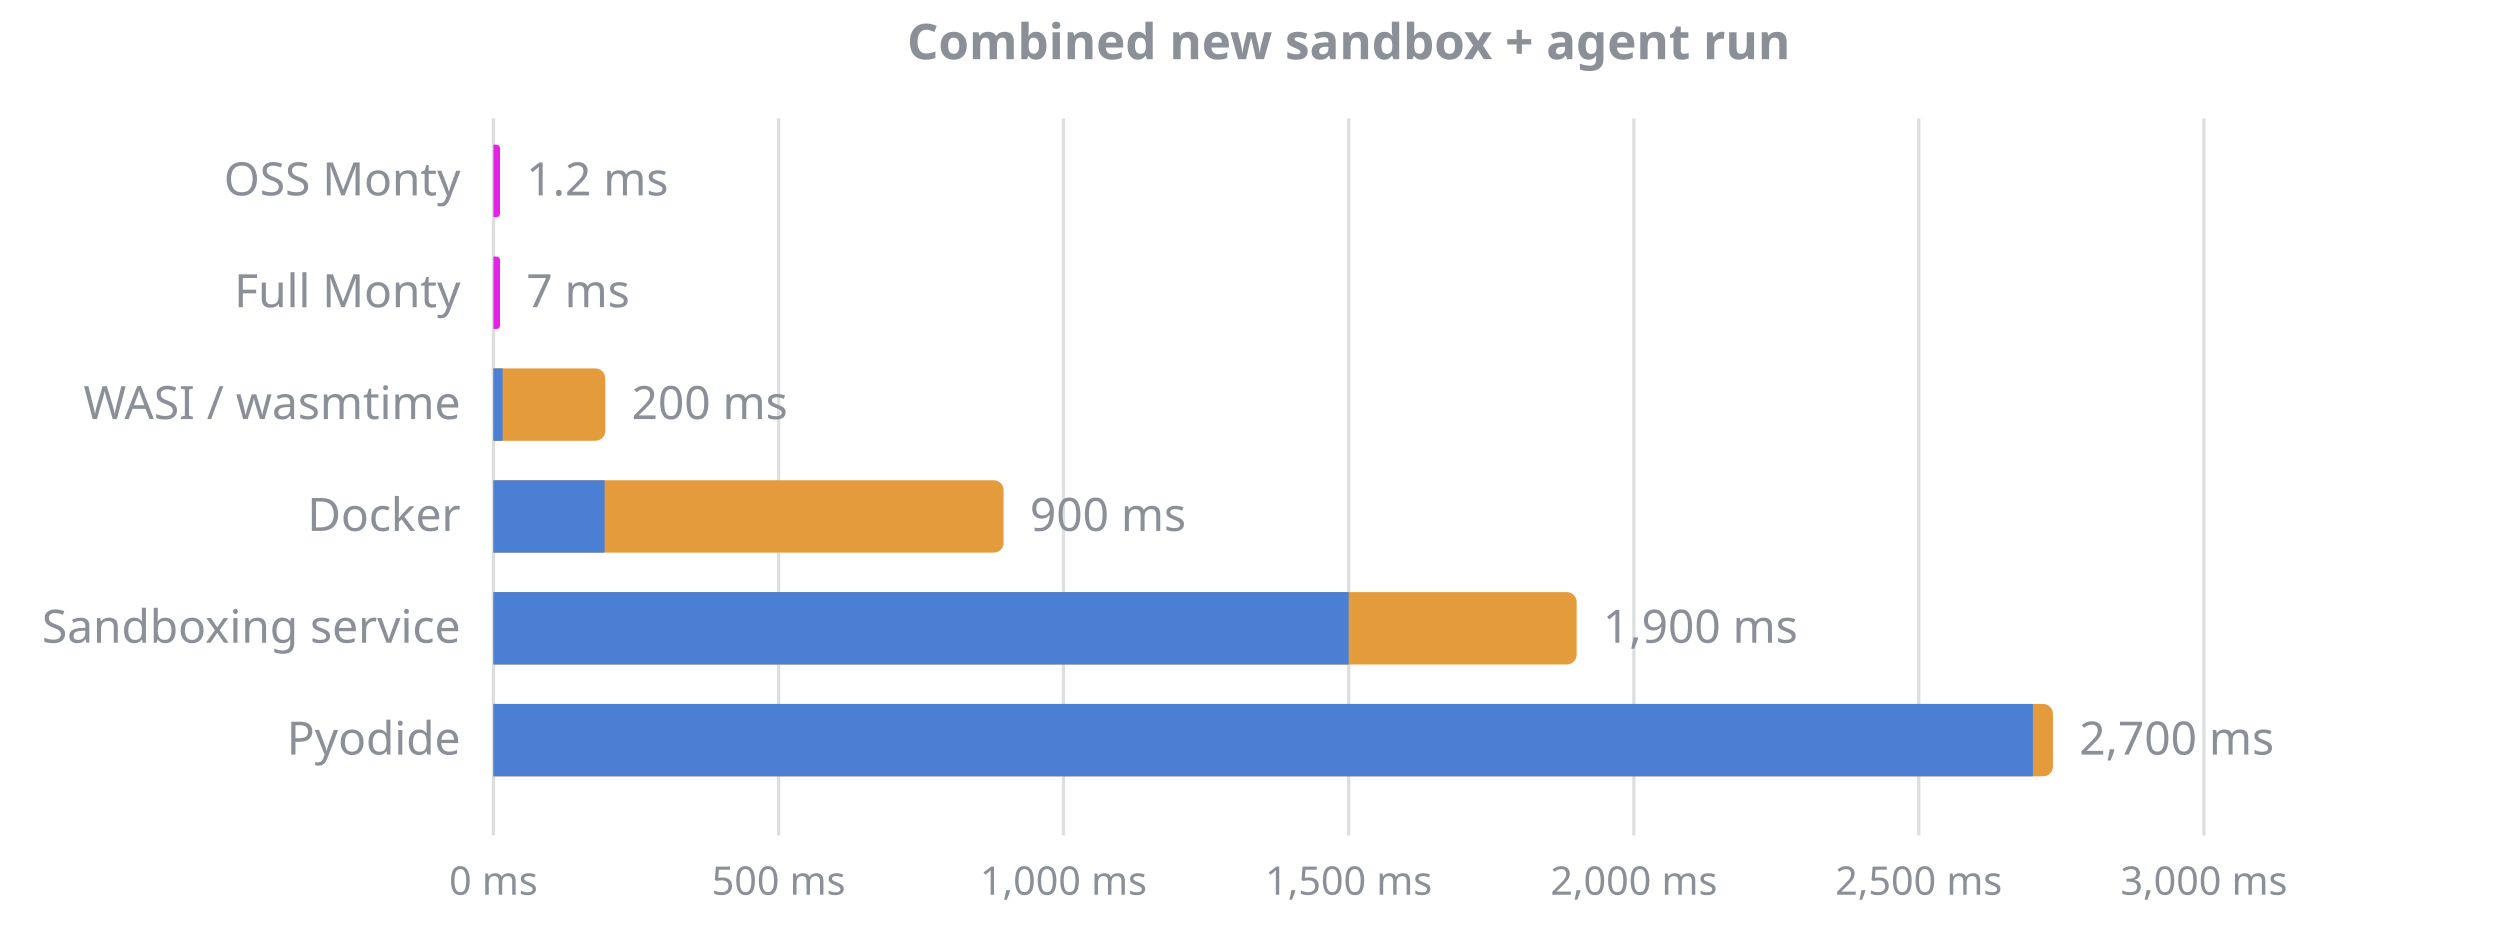
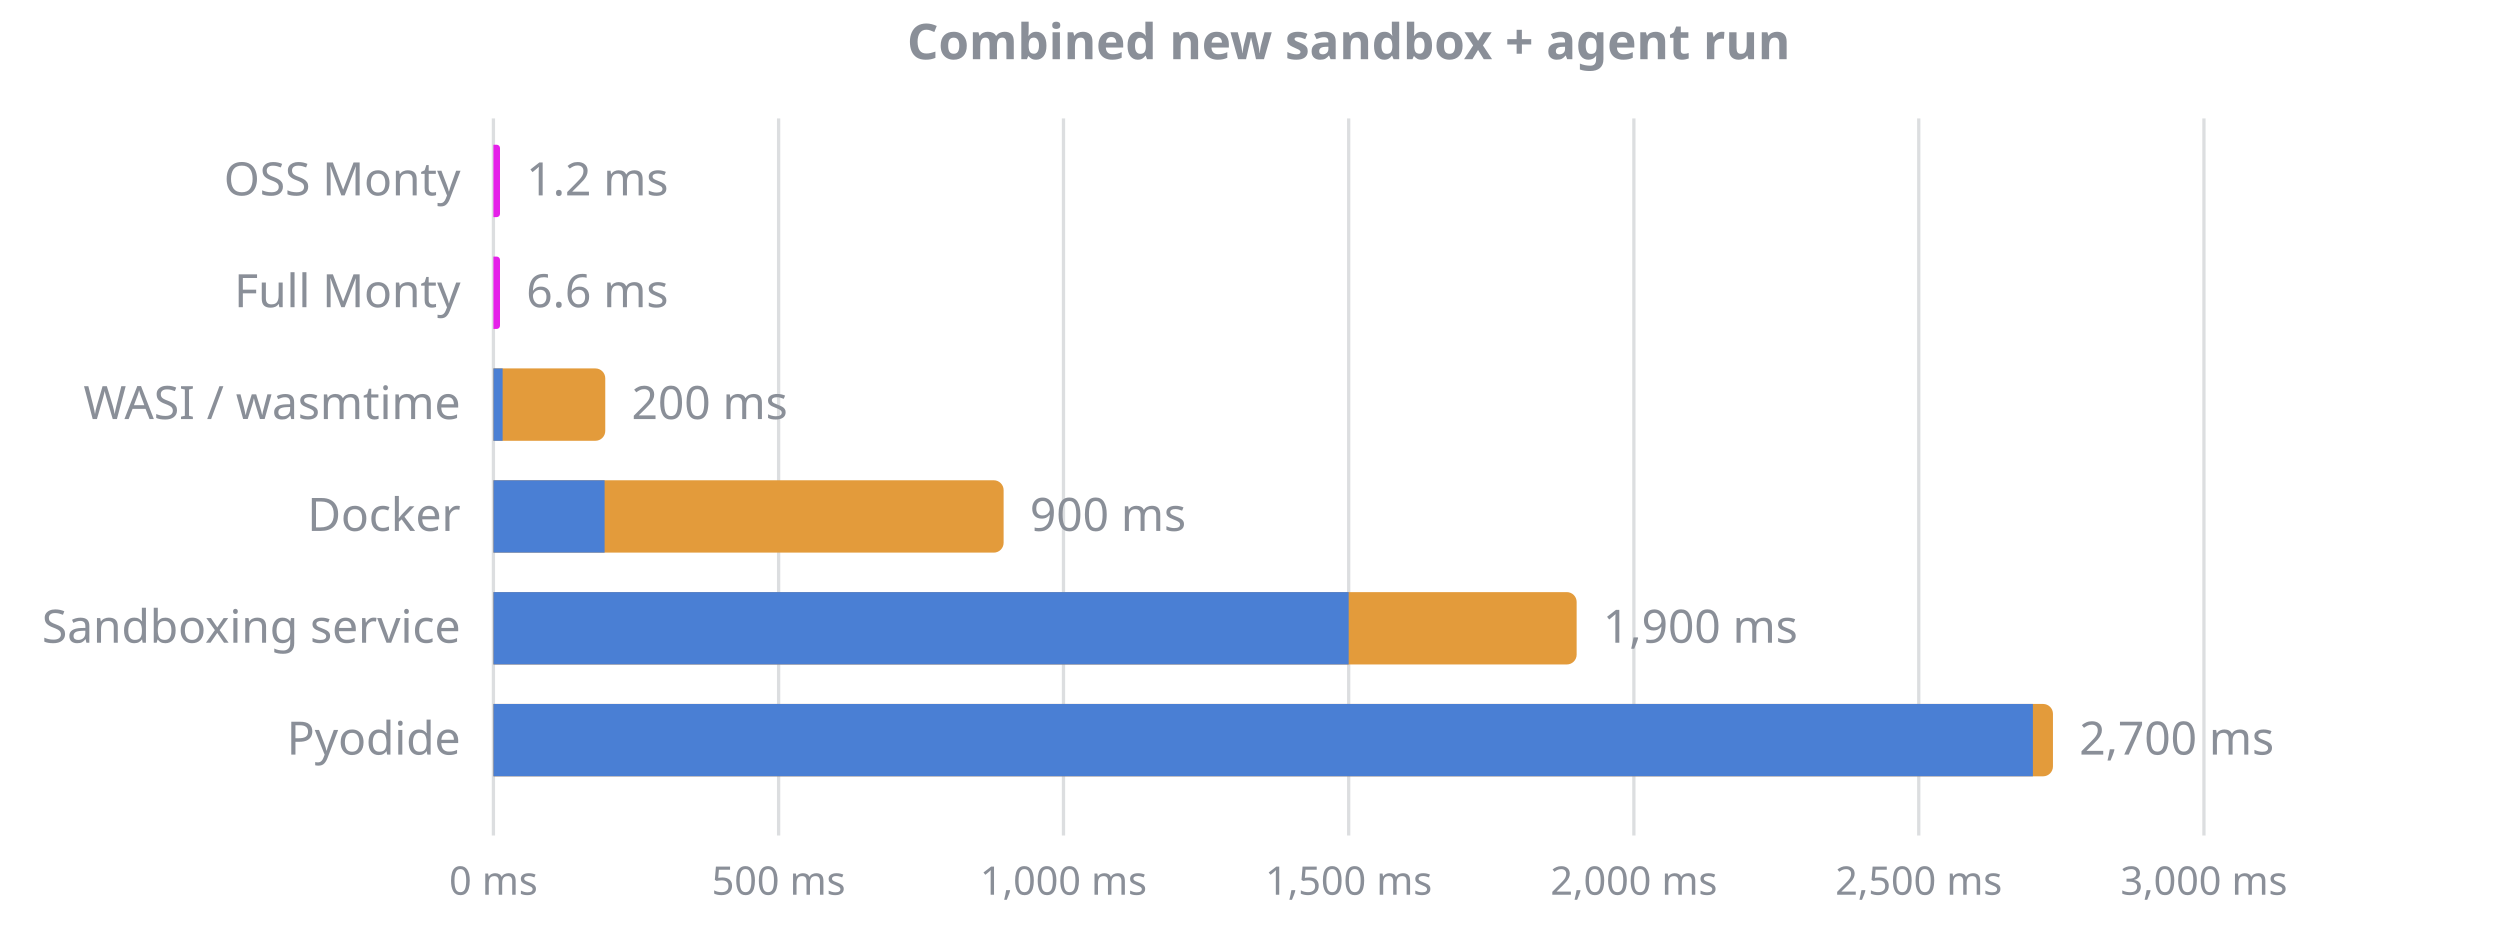
<svg xmlns="http://www.w3.org/2000/svg" width="760" height="288" viewBox="0 0 760 288" role="img" aria-labelledby="title">
  <text x="410.0" y="18" text-anchor="middle" fill="#8a8f98" font-size="15" font-weight="600" font-family="ui-sans-serif, system-ui, sans-serif">Combined new sandbox + agent run</text>
  <line x1="150.0" y1="36" x2="150.0" y2="254" stroke="#8a8f98" stroke-opacity="0.3" />
  <text x="150.0" y="272" text-anchor="middle" fill="#8a8f98" font-size="12" font-family="ui-sans-serif, system-ui, sans-serif">0 ms</text>
  <line x1="236.7" y1="36" x2="236.7" y2="254" stroke="#8a8f98" stroke-opacity="0.3" />
  <text x="236.7" y="272" text-anchor="middle" fill="#8a8f98" font-size="12" font-family="ui-sans-serif, system-ui, sans-serif">500 ms</text>
  <line x1="323.3" y1="36" x2="323.3" y2="254" stroke="#8a8f98" stroke-opacity="0.3" />
  <text x="323.3" y="272" text-anchor="middle" fill="#8a8f98" font-size="12" font-family="ui-sans-serif, system-ui, sans-serif">1,000 ms</text>
  <line x1="410.0" y1="36" x2="410.0" y2="254" stroke="#8a8f98" stroke-opacity="0.3" />
  <text x="410.0" y="272" text-anchor="middle" fill="#8a8f98" font-size="12" font-family="ui-sans-serif, system-ui, sans-serif">1,500 ms</text>
  <line x1="496.7" y1="36" x2="496.7" y2="254" stroke="#8a8f98" stroke-opacity="0.3" />
  <text x="496.7" y="272" text-anchor="middle" fill="#8a8f98" font-size="12" font-family="ui-sans-serif, system-ui, sans-serif">2,000 ms</text>
  <line x1="583.3" y1="36" x2="583.3" y2="254" stroke="#8a8f98" stroke-opacity="0.3" />
  <text x="583.3" y="272" text-anchor="middle" fill="#8a8f98" font-size="12" font-family="ui-sans-serif, system-ui, sans-serif">2,500 ms</text>
  <line x1="670.0" y1="36" x2="670.0" y2="254" stroke="#8a8f98" stroke-opacity="0.3" />
  <text x="670.0" y="272" text-anchor="middle" fill="#8a8f98" font-size="12" font-family="ui-sans-serif, system-ui, sans-serif">3,000 ms</text>
  <text x="140" y="59.4" text-anchor="end" fill="#8a8f98" font-size="14" font-family="ui-sans-serif, system-ui, sans-serif">OSS Monty</text>
  <path d="M150,44 H151.0 A1.0,1.0 0 0 1 152.0,45.0 V65.0 A1.0,1.0 0 0 1 151.0,66 H150 Z" fill="#e520e9" />
  <text x="160.0" y="59.4" fill="#8a8f98" font-size="14" font-family="ui-sans-serif, system-ui, sans-serif">1.2 ms</text>
  <text x="140" y="93.4" text-anchor="end" fill="#8a8f98" font-size="14" font-family="ui-sans-serif, system-ui, sans-serif">Full Monty</text>
  <path d="M150,78 H151.0 A1.0,1.0 0 0 1 152.0,79.0 V99.0 A1.0,1.0 0 0 1 151.0,100 H150 Z" fill="#e520e9" />
-   <text x="160.0" y="93.4" fill="#8a8f98" font-size="14" font-family="ui-sans-serif, system-ui, sans-serif">7 ms</text>
+   <text x="160.0" y="93.4" fill="#8a8f98" font-size="14" font-family="ui-sans-serif, system-ui, sans-serif">6.6 ms</text>
  <text x="140" y="127.4" text-anchor="end" fill="#8a8f98" font-size="14" font-family="ui-sans-serif, system-ui, sans-serif">WASI / wasmtime</text>
  <path d="M150,112 H181.0 A3.0,3.0 0 0 1 184.0,115.0 V131.0 A3.0,3.0 0 0 1 181.0,134 H150 Z" fill="#e39b3b" />
  <rect x="150" y="112" width="2.8" height="22" fill="#4a7fd4" />
  <text x="192.0" y="127.4" fill="#8a8f98" font-size="14" font-family="ui-sans-serif, system-ui, sans-serif">200 ms</text>
  <text x="140" y="161.4" text-anchor="end" fill="#8a8f98" font-size="14" font-family="ui-sans-serif, system-ui, sans-serif">Docker</text>
  <path d="M150,146 H302.1 A3.0,3.0 0 0 1 305.1,149.0 V165.0 A3.0,3.0 0 0 1 302.1,168 H150 Z" fill="#e39b3b" />
  <rect x="150" y="146" width="33.8" height="22" fill="#4a7fd4" />
  <text x="313.1" y="161.4" fill="#8a8f98" font-size="14" font-family="ui-sans-serif, system-ui, sans-serif">900 ms</text>
  <text x="140" y="195.4" text-anchor="end" fill="#8a8f98" font-size="14" font-family="ui-sans-serif, system-ui, sans-serif">Sandboxing service</text>
  <path d="M150,180 H476.3 A3.0,3.0 0 0 1 479.3,183.0 V199.0 A3.0,3.0 0 0 1 476.3,202 H150 Z" fill="#e39b3b" />
  <rect x="150" y="180" width="260.0" height="22" fill="#4a7fd4" />
  <text x="487.3" y="195.4" fill="#8a8f98" font-size="14" font-family="ui-sans-serif, system-ui, sans-serif">1,900 ms</text>
  <text x="140" y="229.4" text-anchor="end" fill="#8a8f98" font-size="14" font-family="ui-sans-serif, system-ui, sans-serif">Pyodide</text>
  <path d="M150,214 H621.1 A3.0,3.0 0 0 1 624.1,217.0 V233.0 A3.0,3.0 0 0 1 621.1,236 H150 Z" fill="#e39b3b" />
  <rect x="150" y="214" width="468.0" height="22" fill="#4a7fd4" />
  <text x="632.1" y="229.4" fill="#8a8f98" font-size="14" font-family="ui-sans-serif, system-ui, sans-serif">2,700 ms</text>
</svg>
